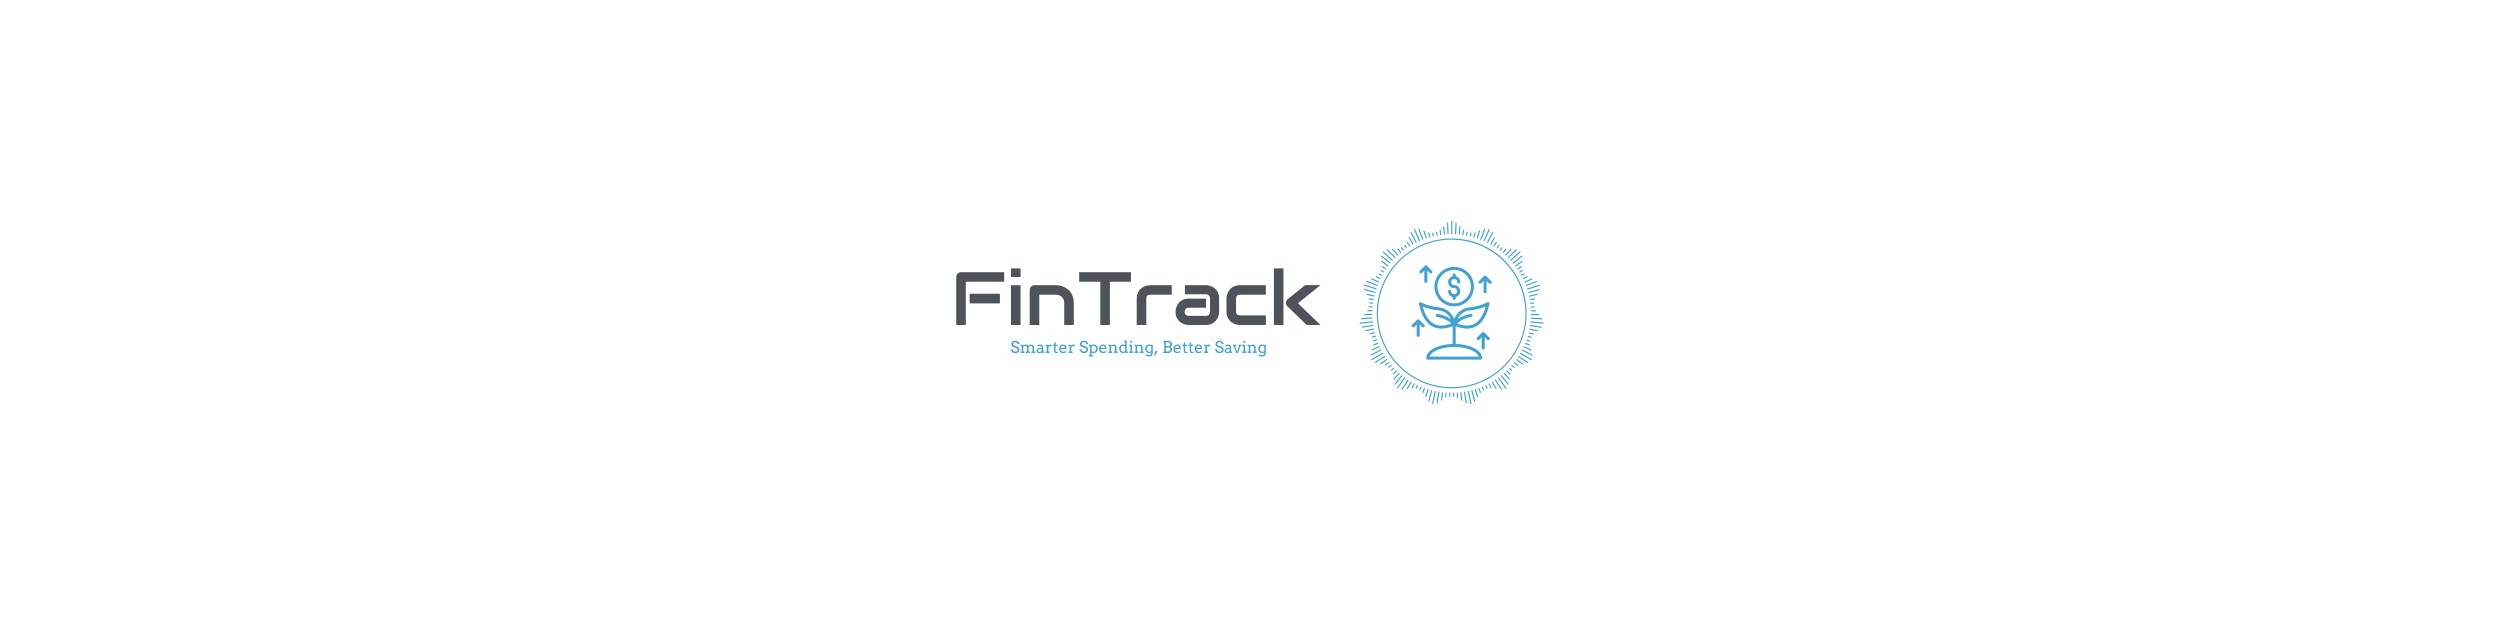
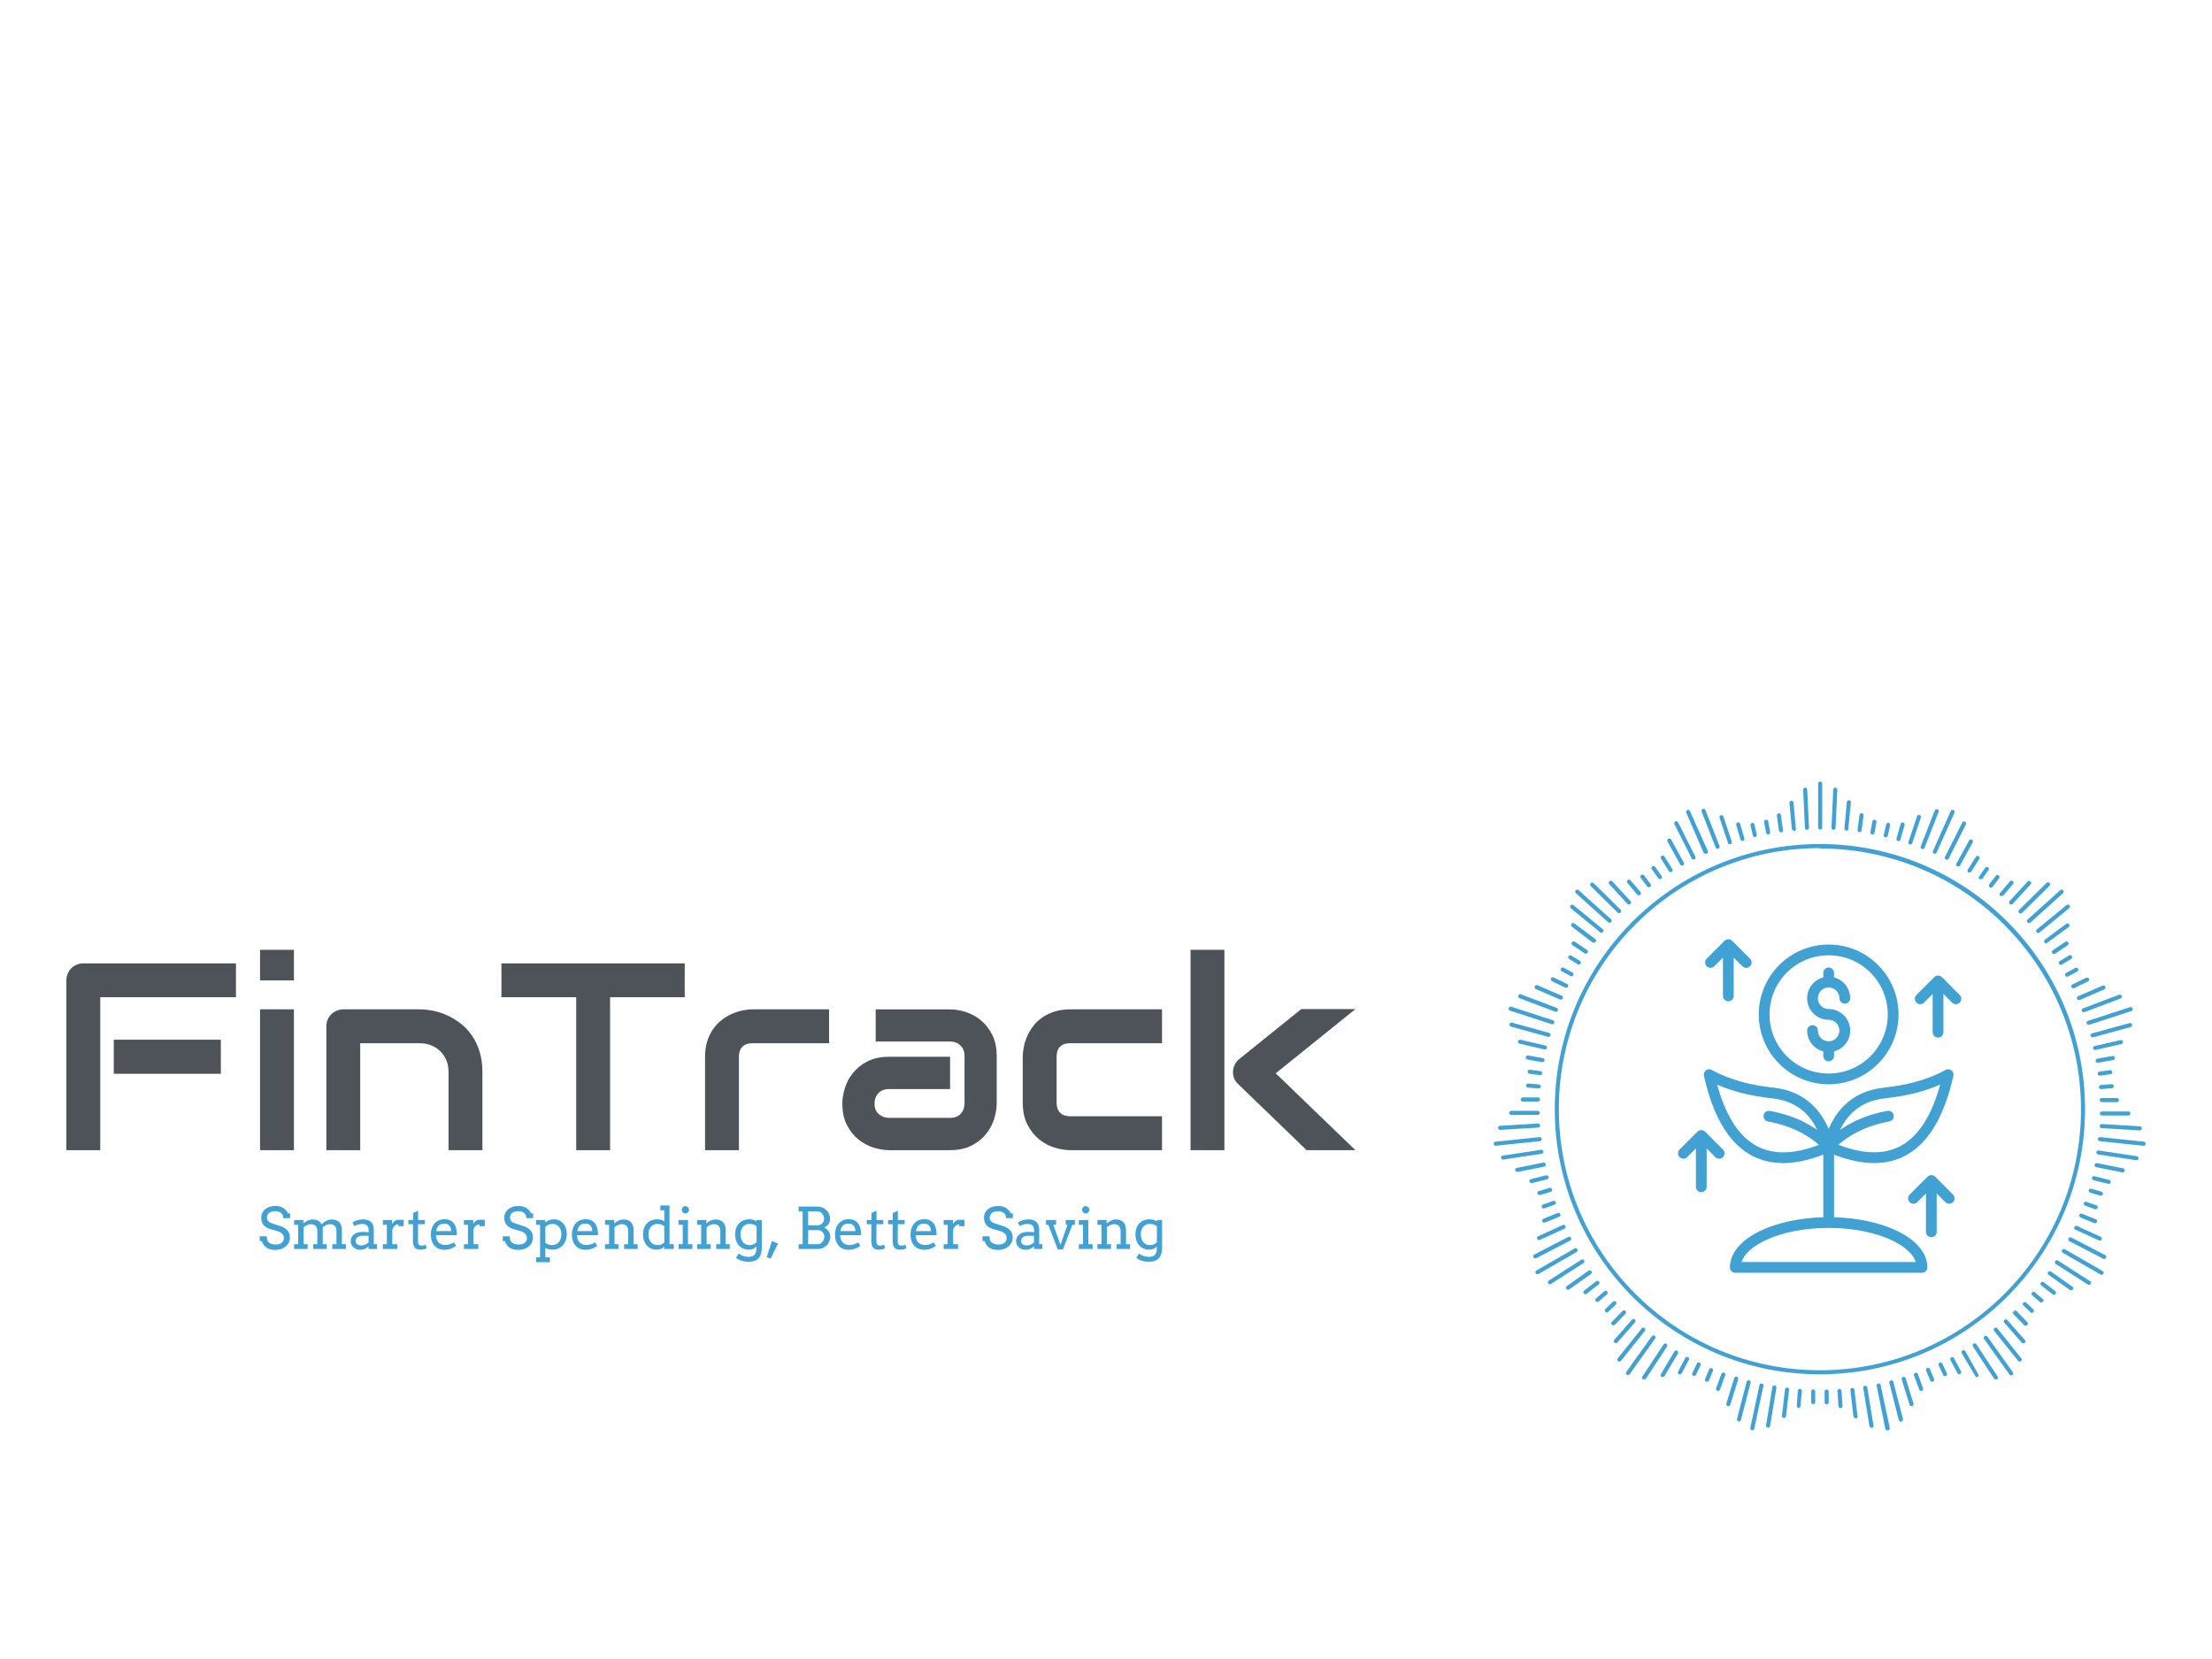
- <svg xmlns="http://www.w3.org/2000/svg" width="200" height="50" viewBox="0 0 400 400">
+ <svg xmlns="http://www.w3.org/2000/svg" viewBox="0 0 400 300">
  <rect data-name="background" fill="none" />
  <g data-name="container" data="container_num:25" fill="#40a1d2" transform="translate(270.1076,141.3301) scale(2.296275)">
    <path d="M25.69 46.68A20.88 20.88 0 1 1 46.57 25.8a20.9 20.9 0 0 1-20.88 20.88zm0-41.44A20.56 20.56 0 1 0 46.25 25.8 20.58 20.58 0 0 0 25.69 5.27z" />
    <path d="M25.71 3.78a.16.16 0 0 1-.16-.16V.16a.16.16 0 1 1 .32 0v3.46a.16.16 0 0 1-.16.16zM24.67 3.8a.16.16 0 0 1-.16-.15l-.14-3a.16.16 0 0 1 .15-.17.15.15 0 0 1 .17.15l.14 3a.16.16 0 0 1-.15.17zM23.64 3.87a.16.16 0 0 1-.16-.15l-.19-2.04a.16.16 0 0 1 .15-.17.16.16 0 0 1 .17.15l.19 2.08a.16.16 0 0 1-.15.17zM22.62 3.99a.16.16 0 0 1-.16-.14l-.16-1.17a.16.16 0 0 1 .14-.18.16.16 0 0 1 .18.14l.16 1.18a.16.16 0 0 1-.14.18zM21.61 4.16a.16.16 0 0 1-.16-.13l-.15-.82a.163.163 0 1 1 .32-.06l.15.82a.16.16 0 0 1-.13.19zM26.75 3.8a.16.16 0 0 1-.15-.17l.14-3a.15.15 0 0 1 .17-.15.16.16 0 0 1 .15.17l-.14 3a.16.16 0 0 1-.17.15zM27.77 3.87a.16.16 0 0 1-.15-.17l.19-2.08a.16.16 0 0 1 .17-.15.16.16 0 0 1 .15.17l-.2 2.04a.16.16 0 0 1-.16.19zM28.79 3.99a.16.16 0 0 1-.14-.18l.16-1.18a.16.16 0 0 1 .18-.14.16.16 0 0 1 .14.18l-.16 1.18a.16.16 0 0 1-.18.14zM29.8 4.16a.16.16 0 0 1-.13-.19l.15-.82a.163.163 0 1 1 .32.06l-.15.82a.16.16 0 0 1-.19.13zM16.67 5.68a.16.16 0 0 1-.15-.1l-1.36-3.14a.16.16 0 0 1 .29-.13l1.41 3.16a.16.16 0 0 1-.08.21h-.07zM15.73 6.14a.16.16 0 0 1-.14-.09l-1.36-2.7a.161.161 0 1 1 .29-.14l1.36 2.7a.16.16 0 0 1-.07.22zM14.83 6.62a.16.16 0 0 1-.14-.08l-1-1.82a.161.161 0 0 1 .28-.16l1 1.82a.16.16 0 0 1-.06.22zM13.94 7.14a.16.16 0 0 1-.14-.08l-.63-1a.16.16 0 0 1 .27-.17l.63 1a.16.16 0 0 1-.05.22zM13.08 7.68a.16.16 0 0 1-.13-.07l-.48-.69a.16.16 0 1 1 .26-.18l.48.69a.16.16 0 0 1 0 .22.16.16 0 0 1-.13.03zM17.63 5.29a.16.16 0 0 1-.15-.1l-1.1-2.81a.162.162 0 1 1 .3-.12l1.1 2.81a.16.16 0 0 1-.09.21h-.06zM18.6 4.94a.16.16 0 0 1-.15-.11l-.67-2a.16.16 0 0 1 .3-.1l.67 2a.16.16 0 0 1-.1.2h-.05zM19.58 4.68a.16.16 0 0 1-.15-.12l-.33-1.14a.161.161 0 1 1 .31-.09l.33 1.14a.16.16 0 0 1-.11.2zM20.57 4.37a.16.16 0 0 1-.16-.12l-.19-.82a.16.16 0 0 1 .31-.07l.19.82a.16.16 0 0 1-.12.19z" />
    <g>
      <path d="M9.16 11.11a.16.16 0 0 1-.11 0L6.48 8.8a.163.163 0 1 1 .22-.24l2.57 2.31a.16.16 0 0 1-.11.24zM8.52 11.9a.16.16 0 0 1-.1 0L6.08 9.98a.16.16 0 0 1 .2-.25l2.34 1.92a.16.16 0 0 1-.1.25zM7.89 12.68a.16.16 0 0 1-.1 0l-1.63-1.25a.161.161 0 1 1 .19-.26l1.68 1.25a.16.16 0 0 1-.14.26zM7.29 13.55a.16.16 0 0 1-.09 0l-1-.67a.162.162 0 1 1 .18-.27l1 .67a.16.16 0 0 1-.09.27zM6.73 14.41h-.08l-.72-.44a.16.16 0 0 1 .17-.27l.72.44a.16.16 0 0 1-.09.27zM9.91 10.36a.16.16 0 0 1-.11 0L7.65 8.24a.163.163 0 1 1 .23-.23l2.15 2.12a.16.16 0 0 1-.12.23zM10.65 9.68a.16.16 0 0 1-.12-.05L9.11 8.09a.163.163 0 1 1 .24-.22l1.42 1.54a.16.16 0 0 1-.12.27zM11.42 8.96a.16.16 0 0 1-.12-.06l-.77-.91a.163.163 0 1 1 .25-.21l.77.91a.16.16 0 0 1-.13.27zM12.22 8.32a.16.16 0 0 1-.13-.06l-.51-.67a.164.164 0 1 1 .26-.2l.51.67a.16.16 0 0 1-.13.26z" />
    </g>
    <g>
      <path d="M4.57 19.11l-3.29-1.07a.163.163 0 0 1 .1-.31l3.29 1.07a.163.163 0 0 1-.1.31zM4.27 20.1l-2.91-.8a.161.161 0 1 1 .09-.31l2.91.8a.161.161 0 0 1-.09.31zM4.02 21.1l-2-.46a.16.16 0 0 1 .07-.31l2 .46a.16.16 0 0 1-.07.31zM3.82 22.1l-1.17-.21a.163.163 0 0 1 .06-.32l1.17.21a.163.163 0 0 1-.06.32zM3.66 23.12l-.83-.11a.16.16 0 1 1 0-.32l.83.11a.16.16 0 0 1 0 .32zM4.91 18.13h-.05l-2.83-1.07a.16.16 0 0 1-.09-.21.16.16 0 0 1 .21-.09l2.83 1.07a.16.16 0 0 1-.07.3zM5.3 17.17h-.06l-1.92-.83a.163.163 0 1 1 .13-.3l1.92.83a.16.16 0 0 1-.07.3zM5.73 16.24h-.07l-1.07-.52a.161.161 0 0 1 .14-.29l1.07.52a.16.16 0 0 1-.07.29zM6.16 15.33h-.08l-.74-.4a.16.16 0 0 1 .15-.28l.74.4a.16.16 0 0 1-.07.28z" />
    </g>
    <g>
      <path d="M.16 28.68a.16.16 0 0 1 0-.32L3.6 28a.16.16 0 0 1 .18.14.16.16 0 0 1-.14.18l-3.48.36zM.74 29.77a.16.16 0 0 1 0-.32l3-.45a.16.16 0 0 1 .18.13.16.16 0 0 1-.13.18l-3 .45zM1.85 30.74a.16.16 0 0 1 0-.32l2.05-.41a.163.163 0 1 1 .06.32l-2.05.41zM2.97 31.62a.16.16 0 0 1 0-.32l1.16-.29a.16.16 0 0 1 .08.31l-1.16.29zM3.6 32.56a.16.16 0 0 1 0-.32l.8-.24a.161.161 0 1 1 .09.31l-.8.24zM.5 27.43a.16.16 0 0 1 0-.32l3-.18a.16.16 0 0 1 0 .32l-3 .18zM1.38 26.25a.16.16 0 0 1 0-.32h2.09a.17.17 0 0 1 .16.16.16.16 0 0 1-.16.16H1.38zM3.48 25.2H2.29a.16.16 0 0 1-.16-.17.17.17 0 0 1 .17-.16h1.19a.165.165 0 0 1-.01.33zM3.54 24.17l-.84-.07a.16.16 0 0 1-.15-.17.16.16 0 0 1 .17-.15l.84.07a.16.16 0 0 1-.02.32z" />
    </g>
    <g>
      <path d="M3.45 38.8a.16.16 0 0 1-.08-.3l3-1.73a.161.161 0 0 1 .16.28l-3 1.73zM4.44 39.59a.16.16 0 0 1-.09-.3l2.54-1.63a.16.16 0 1 1 .17.27l-2.54 1.63zM5.85 40.02a.16.16 0 0 1-.09-.29l1.71-1.21a.161.161 0 0 1 .19.26l-1.71 1.21a.16.16 0 0 1-.1.03zM7.23 40.37a.16.16 0 0 1-.1-.29l.94-.73a.16.16 0 0 1 .2.25l-.94.73a.16.16 0 0 1-.1.04zM8.16 40.98a.16.16 0 0 1-.1-.28l.64-.55a.16.16 0 1 1 .21.24l-.64.55a.16.16 0 0 1-.11.04zM3.26 37.55a.16.16 0 0 1-.07-.3l2.68-1.39a.163.163 0 0 1 .15.29l-2.68 1.39zM3.59 36.11a.16.16 0 0 1-.07-.31l1.9-.87a.16.16 0 1 1 .13.29l-1.9.87h-.07zM3.98 34.74a.16.16 0 0 1-.06-.31l1.1-.45a.162.162 0 1 1 .12.3l-1.1.45h-.06zM3.93 33.62a.16.16 0 0 1-.05-.31l.79-.28a.16.16 0 1 1 .11.3l-.79.28h-.05z" />
    </g>
    <g>
      <path d="M10.58 46.74a.16.16 0 0 1-.13-.26l2-2.8a.161.161 0 0 1 .26.19l-2 2.8a.16.16 0 0 1-.13.07zM11.81 47.06h-.09a.16.16 0 0 1 0-.22l1.66-2.52a.162.162 0 1 1 .27.18l-1.66 2.52a.16.16 0 0 1-.18.04zM13.27 46.88h-.08a.16.16 0 0 1-.03-.2l1.07-1.8a.161.161 0 0 1 .28.16l-1.07 1.8a.16.16 0 0 1-.17.04zM14.67 46.68h-.08a.16.16 0 0 1-.07-.22l.56-1.05a.16.16 0 1 1 .28.15l-.56 1.05a.16.16 0 0 1-.13.07zM15.79 46.8h-.07a.16.16 0 0 1-.08-.21l.36-.76a.161.161 0 0 1 .29.14l-.36.76a.16.16 0 0 1-.14.07zM9.9 45.68a.16.16 0 0 1-.13-.26l1.89-2.36a.16.16 0 1 1 .25.2l-1.89 2.36a.16.16 0 0 1-.12.06zM9.62 44.23a.16.16 0 0 1-.12-.27l1.38-1.57a.16.16 0 1 1 .24.21l-1.38 1.57a.16.16 0 0 1-.12.06zM9.42 42.82a.16.16 0 0 1-.12-.27l.86-.87a.16.16 0 0 1 .23.22l-.83.86a.16.16 0 0 1-.14.06zM8.91 41.81a.16.16 0 0 1-.11-.28l.61-.58a.16.16 0 0 1 .22.23l-.61.58a.16.16 0 0 1-.11.05z" />
    </g>
    <g>
      <path d="M20.33 51.09a.16.16 0 0 1-.12-.19l.72-3.38a.16.16 0 0 1 .19-.12.16.16 0 0 1 .12.19l-.72 3.38a.16.16 0 0 1-.19.12zM21.58 50.88a.16.16 0 0 1-.13-.18l.49-3a.162.162 0 1 1 .32.05l-.49 3a.16.16 0 0 1-.19.13zM22.84 50.12a.16.16 0 0 1-.14-.18l.24-2.08a.16.16 0 0 1 .18-.14.16.16 0 0 1 .14.18l-.24 2.08a.16.16 0 0 1-.18.14zM24.02 49.33a.16.16 0 0 1-.15-.17l.08-1.19a.17.17 0 0 1 .17-.15.16.16 0 0 1 .15.17l-.11 1.19a.16.16 0 0 1-.14.15zM25.16 49.03a.16.16 0 0 1-.16-.16v-.84a.16.16 0 0 1 .32 0v.84a.16.16 0 0 1-.16.16zM19.27 50.39a.16.16 0 0 1-.11-.2l.76-2.92a.16.16 0 1 1 .31.08l-.76 2.92a.16.16 0 0 1-.2.12zM18.43 49.18a.16.16 0 0 1-.11-.2l.62-2a.163.163 0 1 1 .31.1l-.62 2a.16.16 0 0 1-.2.1zM17.67 47.98h-.05a.16.16 0 0 1-.1-.21l.41-1.12a.16.16 0 1 1 .3.11l-.41 1.12a.16.16 0 0 1-.15.1zM16.8 47.26h-.06a.16.16 0 0 1-.09-.21l.32-.77a.162.162 0 0 1 .3.12l-.32.77a.16.16 0 0 1-.15.09z" />
    </g>
    <g>
      <path d="M31 51.1a.16.16 0 0 1-.16-.13l-.68-3.38a.16.16 0 0 1 .12-.19.16.16 0 0 1 .19.12l.72 3.38a.16.16 0 0 1-.12.19zM32.06 50.4a.16.16 0 0 1-.16-.12l-.74-2.92a.16.16 0 0 1 .11-.2.16.16 0 0 1 .2.11l.76 2.92a.16.16 0 0 1-.11.2zM32.9 49.19a.16.16 0 0 1-.15-.11l-.62-2a.163.163 0 0 1 .31-.1l.62 2a.16.16 0 0 1-.11.2zM33.66 47.99a.16.16 0 0 1-.15-.11l-.41-1.12a.16.16 0 0 1 .3-.11l.41 1.12a.16.16 0 0 1-.1.21h-.05zM34.53 47.27a.16.16 0 0 1-.15-.1l-.32-.77a.162.162 0 1 1 .3-.12l.32.77a.16.16 0 0 1-.09.21h-.06zM29.75 50.89a.16.16 0 0 1-.16-.13l-.49-3a.162.162 0 0 1 .32-.05l.49 3a.16.16 0 0 1-.13.18zM28.49 50.13a.16.16 0 0 1-.16-.14l-.24-2.08a.16.16 0 1 1 .32 0l.24 2.08a.16.16 0 0 1-.14.18zM27.31 49.34a.16.16 0 0 1-.16-.15L27.07 48a.16.16 0 0 1 .15-.17.16.16 0 0 1 .17.15l.08 1.19a.16.16 0 0 1-.15.17zM26.22 49.04a.16.16 0 0 1-.16-.16v-.84a.16.16 0 0 1 .16-.16.16.16 0 0 1 .16.16v.84a.16.16 0 0 1-.16.16z" />
    </g>
    <g>
      <path d="M40.75 46.77a.16.16 0 0 1-.13-.07l-2-2.8a.161.161 0 0 1 .26-.19l2 2.8a.16.16 0 0 1-.13.26zM41.43 45.68a.16.16 0 0 1-.13-.06l-1.89-2.36a.16.16 0 0 1 .25-.2l1.89 2.36a.16.16 0 0 1-.12.26zM41.72 44.25a.16.16 0 0 1-.12-.05l-1.38-1.57a.16.16 0 1 1 .24-.21l1.38 1.57a.16.16 0 0 1-.12.26zM41.92 42.84a.16.16 0 0 1-.12 0l-.83-.86a.178.178 0 0 1 .19-.3l.83.86a.16.16 0 0 1-.07.3zM42.42 41.83a.16.16 0 0 1-.11 0l-.61-.58a.16.16 0 0 1 .22-.23l.61.58a.16.16 0 0 1-.11.23zM39.53 47.08a.16.16 0 0 1-.13-.07l-1.66-2.52a.162.162 0 1 1 .27-.18l1.66 2.52a.16.16 0 0 1 0 .22zM38.07 46.9a.16.16 0 0 1-.14-.08l-1.07-1.8a.161.161 0 1 1 .28-.16l1.02 1.82a.16.16 0 0 1-.06.22zM36.66 46.68a.16.16 0 0 1-.14-.09l-.56-1.05a.16.16 0 0 1 .28-.15l.56 1.05a.16.16 0 0 1-.07.22zM35.55 46.83a.16.16 0 0 1-.15-.09l-.36-.76a.161.161 0 1 1 .29-.14l.36.76a.16.16 0 0 1-.08.21z" />
    </g>
    <g>
      <path d="M47.9 38.84h-.08l-3-1.73a.161.161 0 0 1 .16-.28l3 1.73a.16.16 0 0 1-.08.28zM48.09 37.59h-.07l-2.68-1.39a.163.163 0 1 1 .15-.29l2.68 1.39a.16.16 0 0 1-.08.29zM47.76 36.15h-.07l-1.9-.87a.16.16 0 0 1 .13-.29l1.9.87a.16.16 0 0 1-.06.29zM47.37 34.78h-.06l-1.1-.45a.162.162 0 0 1 .12-.3l1.1.45a.16.16 0 0 1-.06.3zM47.42 33.68h-.05l-.79-.28a.16.16 0 1 1 .11-.3l.79.28a.16.16 0 0 1-.06.3zM46.91 39.63h-.09L44.28 38a.16.16 0 1 1 .17-.27l2.54 1.63a.16.16 0 0 1-.08.27zM45.5 40.06a.16.16 0 0 1-.09 0l-1.71-1.21a.161.161 0 1 1 .19-.26l1.71 1.21a.16.16 0 0 1-.1.26zM44.16 40.41a.16.16 0 0 1-.1 0l-.94-.73a.16.16 0 1 1 .2-.25l.94.73a.16.16 0 0 1-.1.25zM43.16 41.02a.16.16 0 0 1-.1 0l-.64-.55a.16.16 0 1 1 .21-.24l.64.55a.16.16 0 0 1-.11.24z" />
    </g>
    <g>
      <path d="M51.16 28.68l-3.44-.36a.16.16 0 0 1-.14-.18.16.16 0 0 1 .18-.14l3.44.36a.161.161 0 0 1-.04.32zM50.87 27.47l-3-.18a.16.16 0 0 1-.15-.17.16.16 0 0 1 .17-.15l3 .18a.16.16 0 0 1-.02.32zM49.98 26.3h-2.09a.16.16 0 0 1 0-.32h2.09a.16.16 0 0 1 0 .32zM47.88 25.24a.16.16 0 0 1 0-.32h1.19a.17.17 0 0 1 .17.16.16.16 0 0 1-.16.17h-1.19zM47.82 24.22a.16.16 0 0 1 0-.32l.84-.07a.16.16 0 0 1 .17.15.16.16 0 0 1-.15.17l-.84.07zM50.62 29.82l-3-.45a.16.16 0 0 1 0-.32l3 .45a.16.16 0 0 1 0 .32zM49.51 30.78l-2.05-.41a.163.163 0 1 1 .06-.32l2.05.41a.163.163 0 0 1-.06.32zM48.39 31.68l-1.16-.29a.16.16 0 0 1 .08-.31l1.16.29a.16.16 0 0 1-.08.31zM47.77 32.61l-.8-.24a.161.161 0 1 1 .09-.31l.8.24a.161.161 0 0 1-.09.31z" />
    </g>
    <g>
      <path d="M46.81 19.15a.16.16 0 0 1 0-.31l3.29-1.07a.163.163 0 1 1 .1.31l-3.29 1.07zM46.47 18.17a.16.16 0 0 1-.06-.31l2.83-1.07a.16.16 0 1 1 .11.3l-2.83 1.07h-.06zM46.09 17.21a.16.16 0 0 1-.06-.31l1.92-.83a.163.163 0 0 1 .13.3l-1.92.83h-.06zM45.66 16.28a.16.16 0 0 1-.07-.31l1.07-.52a.161.161 0 1 1 .14.29l-1.07.52zM45.16 15.37a.16.16 0 0 1-.08-.3l.74-.4a.16.16 0 0 1 .15.28l-.74.4zM47.16 20.14a.16.16 0 0 1 0-.32l2.91-.8a.161.161 0 0 1 .09.31l-2.91.8zM47.36 21.14a.16.16 0 0 1 0-.32l2-.46a.16.16 0 0 1 .19.12.16.16 0 0 1-.12.19l-2 .46zM47.56 22.14a.16.16 0 0 1 0-.32l1.17-.21a.16.16 0 0 1 .19.13.16.16 0 0 1-.13.19l-1.17.21zM47.72 23.16a.16.16 0 0 1 0-.32l.83-.11a.16.16 0 0 1 0 .32l-.83.11z" />
    </g>
    <g>
      <path d="M42.16 11.14a.16.16 0 0 1-.11-.28l2.57-2.31a.163.163 0 0 1 .22.24l-2.57 2.31a.16.16 0 0 1-.11.04zM41.49 10.39a.16.16 0 0 1-.11-.28l2.15-2.12a.163.163 0 1 1 .23.23l-2.15 2.12a.16.16 0 0 1-.12.05zM40.75 9.68a.16.16 0 0 1-.12-.27l1.42-1.54a.163.163 0 0 1 .24.22l-1.42 1.54a.16.16 0 0 1-.12.05zM39.98 9a.16.16 0 0 1-.1 0 .16.16 0 0 1 0-.23l.77-.91a.163.163 0 0 1 .25.21l-.77.91a.16.16 0 0 1-.15.02zM39.16 8.35a.16.16 0 0 1-.13-.26l.51-.67a.164.164 0 0 1 .26.2l-.51.67a.16.16 0 0 1-.13.06zM42.88 11.93a.16.16 0 0 1-.1-.29l2.34-1.92a.16.16 0 1 1 .2.25l-2.34 1.92a.16.16 0 0 1-.1.04zM43.51 12.74a.16.16 0 0 1-.1-.29l1.68-1.25a.161.161 0 1 1 .19.26l-1.67 1.22a.16.16 0 0 1-.1.06zM44.11 13.58a.16.16 0 0 1-.09-.29l1-.67a.162.162 0 1 1 .18.27l-1 .67a.16.16 0 0 1-.09.02zM44.66 14.44a.16.16 0 0 1-.08-.3l.72-.44a.16.16 0 1 1 .17.27l-.72.44z" />
    </g>
    <g>
      <path d="M34.74 5.68h-.07a.16.16 0 0 1-.08-.21L36 2.31a.16.16 0 0 1 .29.13L34.88 5.6a.16.16 0 0 1-.14.08zM33.78 5.31h-.06a.16.16 0 0 1-.09-.21l1.1-2.81a.162.162 0 1 1 .3.12l-1.1 2.81a.16.16 0 0 1-.15.09zM32.81 4.96h-.05a.16.16 0 0 1-.1-.2l.67-2a.16.16 0 1 1 .3.1l-.67 2a.16.16 0 0 1-.15.1zM31.83 4.68a.16.16 0 0 1-.11-.2l.33-1.14a.161.161 0 0 1 .31.09l-.33 1.14a.16.16 0 0 1-.2.11zM30.84 4.39a.16.16 0 0 1-.12-.19l.19-.82a.16.16 0 0 1 .19-.12.16.16 0 0 1 .12.19l-.19.82a.16.16 0 0 1-.19.12zM35.68 6.15h-.07a.16.16 0 0 1-.07-.22l1.36-2.7a.161.161 0 0 1 .29.14l-1.36 2.7a.16.16 0 0 1-.15.08zM36.58 6.68h-.08a.16.16 0 0 1-.06-.22l1-1.82a.161.161 0 1 1 .28.16l-1 1.82a.16.16 0 0 1-.14.06zM37.47 7.16h-.09a.16.16 0 0 1-.05-.22l.63-1a.16.16 0 1 1 .27.17l-.63 1a.16.16 0 0 1-.13.05zM38.33 7.68a.16.16 0 0 1-.09 0 .16.16 0 0 1 0-.22l.48-.69a.16.16 0 0 1 .26.18l-.48.69a.16.16 0 0 1-.17.04z" />
    </g>
  </g>
  <g data-name="icon" fill="#40a1d2" data="id:7199517" transform="translate(296.629,167.5748) scale(0.6484956)">
    <path d="m76.793 93.5c-0.734-2.258-3.094-4.344-6.523-5.992-4.516-2.168-10.793-3.512-17.762-3.512s-13.25 1.34-17.762 3.512c-3.434 1.648-5.789 3.731-6.523 5.992h48.578zm-7.894-42.137c0.809-0.148 1.594 0.391 1.738 1.199 0.148 0.809-0.391 1.594-1.199 1.738-3.262 0.602-6.227 1.574-8.879 2.93-1.949 0.992-3.731 2.188-5.344 3.586 7.305 2.801 13.297 2.801 17.965-0.012 4.641-2.793 8.117-8.395 10.426-16.789-2.094 0.93-4.191 1.648-6.289 2.207-3.062 0.82-6.133 1.309-9.191 1.648-3.766 0.422-6.793 1.82-9.102 4.055-1.344 1.301-2.457 2.891-3.344 4.742 1.117-0.777 2.293-1.48 3.527-2.113 2.894-1.477 6.133-2.543 9.699-3.199zm-33.328 2.941c-0.809-0.148-1.352-0.926-1.199-1.738 0.148-0.809 0.926-1.352 1.738-1.199 3.566 0.652 6.805 1.723 9.699 3.199 1.234 0.629 2.41 1.332 3.527 2.113-0.887-1.855-2-3.445-3.344-4.742-2.309-2.231-5.34-3.633-9.102-4.055-3.059-0.344-6.129-0.832-9.191-1.648-2.098-0.562-4.195-1.277-6.289-2.207 2.309 8.398 5.785 13.996 10.426 16.789 4.668 2.812 10.656 2.812 17.965 0.012-1.609-1.398-3.394-2.594-5.344-3.586-2.656-1.352-5.617-2.328-8.879-2.93zm-14.957-43.266c-0.586 0.586-1.535 0.586-2.121 0-0.586-0.586-0.586-1.535 0-2.121l4.981-4.981c0.586-0.586 1.535-0.586 2.121 0l4.981 4.981c0.586 0.586 0.586 1.535 0 2.121-0.586 0.586-1.535 0.586-2.121 0l-2.422-2.422v10.68c0 0.828-0.672 1.5-1.5 1.5s-1.5-0.672-1.5-1.5v-10.68l-2.422 2.422zm58.48 10.133c-0.586 0.586-1.535 0.586-2.121 0-0.586-0.586-0.586-1.535 0-2.121l4.981-4.981c0.586-0.586 1.535-0.586 2.121 0l4.981 4.981c0.586 0.586 0.586 1.535 0 2.121-0.586 0.586-1.535 0.586-2.121 0l-2.422-2.422v10.68c0 0.828-0.672 1.5-1.5 1.5s-1.5-0.672-1.5-1.5v-10.68l-2.422 2.422zm-1.879 55.648c-0.586 0.586-1.535 0.586-2.121 0-0.586-0.586-0.586-1.535 0-2.121l4.981-4.981c0.586-0.586 1.535-0.586 2.121 0l4.981 4.981c0.586 0.586 0.586 1.535 0 2.121-0.586 0.586-1.535 0.586-2.121 0l-2.422-2.422v10.68c0 0.828-0.672 1.5-1.5 1.5-0.828 0-1.5-0.672-1.5-1.5v-10.68l-2.422 2.422zm-64.148-12.566c-0.586 0.586-1.535 0.586-2.121 0-0.586-0.586-0.586-1.535 0-2.121l4.981-4.981c0.586-0.586 1.535-0.586 2.121 0l4.981 4.981c0.586 0.586 0.586 1.535 0 2.121-0.586 0.586-1.535 0.586-2.121 0l-2.422-2.422v10.68c0 0.828-0.672 1.5-1.5 1.5s-1.5-0.672-1.5-1.5v-10.68l-2.422 2.422zm40.938-28.211c0 0.828-0.672 1.5-1.5 1.5s-1.5-0.672-1.5-1.5v-1.262c-1.055-0.273-1.996-0.82-2.746-1.57-1.086-1.086-1.758-2.59-1.758-4.246 0-0.828 0.672-1.5 1.5-1.5s1.5 0.672 1.5 1.5 0.34 1.586 0.879 2.125c0.535 0.535 1.273 0.871 2.086 0.879h0.078c0.812-0.012 1.551-0.344 2.086-0.879 0.543-0.543 0.879-1.297 0.879-2.125s-0.34-1.582-0.879-2.125c-0.543-0.543-1.293-0.879-2.125-0.879-1.656 0-3.16-0.672-4.246-1.758-1.086-1.086-1.758-2.59-1.758-4.246s0.672-3.16 1.758-4.246c0.746-0.746 1.688-1.301 2.746-1.57v-1.262c0-0.828 0.672-1.5 1.5-1.5s1.5 0.672 1.5 1.5v1.262c1.055 0.273 1.996 0.82 2.746 1.57 1.086 1.086 1.758 2.59 1.758 4.246 0 0.828-0.672 1.5-1.5 1.5-0.828 0-1.5-0.672-1.5-1.5s-0.34-1.586-0.879-2.125c-0.535-0.535-1.273-0.871-2.086-0.879h-0.078c-0.812 0.012-1.551 0.344-2.086 0.879-0.543 0.543-0.879 1.297-0.879 2.125s0.34 1.582 0.879 2.125c0.543 0.543 1.293 0.879 2.125 0.879 1.656 0 3.16 0.672 4.246 1.758s1.758 2.59 1.758 4.246-0.672 3.16-1.758 4.246c-0.746 0.746-1.688 1.301-2.746 1.57zm-1.5-31.066c5.379 0 10.25 2.18 13.777 5.707 3.523 3.523 5.707 8.398 5.707 13.777 0 5.375-2.184 10.25-5.711 13.773-3.523 3.527-8.395 5.711-13.773 5.711-5.375 0-10.246-2.18-13.773-5.707l-0.008-0.008c-3.523-3.527-5.703-8.398-5.703-13.766 0-5.379 2.18-10.25 5.707-13.777l0.09-0.086c3.523-3.477 8.359-5.625 13.688-5.625zm11.656 7.828c-2.981-2.981-7.106-4.828-11.656-4.828-4.519 0-8.613 1.816-11.586 4.754l-0.07 0.074c-2.981 2.981-4.828 7.106-4.828 11.656 0 4.555 1.844 8.68 4.82 11.656 2.981 2.984 7.106 4.828 11.66 4.828 4.551 0 8.672-1.844 11.656-4.828 2.984-2.981 4.828-7.102 4.828-11.656 0-4.551-1.844-8.672-4.828-11.656zm23.129 28.773c-2.461 10.965-6.652 18.23-12.562 21.797-5.535 3.332-12.445 3.394-20.723 0.188v17.457c6.812 0.184 12.977 1.598 17.555 3.797 5.238 2.516 8.477 6.109 8.477 10.188 0 0.828-0.672 1.5-1.5 1.5h-52.062c-0.828 0-1.5-0.672-1.5-1.5 0-4.074 3.238-7.672 8.477-10.188 4.57-2.195 10.738-3.613 17.555-3.797v-17.457c-8.277 3.207-15.188 3.144-20.723-0.188-5.918-3.562-10.105-10.832-12.562-21.797-0.074-0.344-0.031-0.711 0.148-1.043 0.395-0.723 1.301-0.992 2.027-0.598 2.824 1.547 5.695 2.621 8.574 3.394 2.902 0.773 5.824 1.242 8.75 1.566 4.453 0.496 8.062 2.18 10.848 4.871 1.859 1.797 3.336 4.031 4.441 6.652 1.102-2.617 2.578-4.856 4.441-6.652 2.785-2.695 6.394-4.379 10.848-4.871 2.922-0.328 5.848-0.793 8.75-1.566 2.883-0.77 5.75-1.848 8.574-3.394 0.723-0.395 1.633-0.125 2.027 0.598 0.18 0.328 0.223 0.703 0.148 1.043z" />
  </g>
  <g data-name="business_name" fill="#4e535a" data="id:78" transform="translate(8.443083,150.1325) scale(1.206054)">
    <path d="M26.113,36.523l-16.055,0l0-5.117l16.055,0l0,5.117z M28.379,25.039l-20.352,0l0,22.93l-5.078,0l0-25.449q0-0.527,0.195-0.996t0.537-0.82t0.811-0.547t1.016-0.195l22.871,0l0,5.078z M37.07,22.52l-5.078,0l0-4.59l5.078,0l0,4.59z M37.07,47.969l-5.078,0l0-21.113l5.078,0l0,21.113z M65.332,47.969l-5.078,0l0-11.719q0-0.996-0.342-1.787t-0.928-1.357t-1.377-0.869t-1.709-0.303l-8.887,0l0,16.035l-5.078,0l0-18.594q0-0.527,0.195-0.986t0.547-0.801t0.82-0.537t0.996-0.195l11.445,0q0.957,0,2.021,0.215t2.109,0.693t1.992,1.211t1.68,1.777t1.162,2.412t0.43,3.086l0,11.719z M95.664,25.039l-11.191,0l0,22.93l-5.078,0l0-22.93l-11.211,0l0-5.078l27.48,0l0,5.078z M117.305,31.934l-11.426,0q-1.035,0-1.562,0.518t-0.527,1.514l0,14.004l-5.078,0l0-14.004q0-1.309,0.332-2.344t0.889-1.826t1.279-1.348t1.514-0.908t1.602-0.518t1.514-0.166l11.465,0l0,5.078z M142.441,40.977q0,1.055-0.371,2.275t-1.201,2.266t-2.168,1.748t-3.252,0.703l-9.16,0q-1.055,0-2.275-0.371t-2.266-1.201t-1.748-2.168t-0.703-3.252q0-1.055,0.371-2.285t1.201-2.275t2.168-1.748t3.252-0.703l9.16,0l0,4.844l-9.16,0q-1.035,0-1.602,0.635t-0.566,1.572q0,0.996,0.654,1.553t1.553,0.557l9.121,0q1.035,0,1.602-0.625t0.566-1.562l0-7.09q0-0.996-0.615-1.582t-1.553-0.586l-11.152,0l0-4.824l11.152,0q1.055,0,2.275,0.371t2.266,1.201t1.748,2.168t0.703,3.252l0,7.129z M167.227,47.969l-13.77,0q-1.055,0-2.305-0.371t-2.314-1.221t-1.777-2.207t-0.713-3.33l0-6.875q0-0.723,0.166-1.523t0.518-1.592t0.908-1.514t1.348-1.27t1.826-0.879t2.344-0.332l13.77,0l0,5.078l-13.77,0q-0.996,0-1.514,0.508t-0.518,1.562l0,6.836q0,0.996,0.527,1.523t1.543,0.527l13.73,0l0,5.078z M196.23,47.969l-7.324,0l-10.234-9.883q-0.859-0.781-0.801-1.953q0.039-0.547,0.283-1.025t0.674-0.811l9.277-7.48l8.125,0l-11.953,9.629z M176.582,47.969l-5.078,0l0-30.039l5.078,0l0,30.039z" />
  </g>
  <g data-name="slogan" fill="#40a1d2" data="id:20" transform="translate(46.56129,213.4308) scale(0.2591049)">
    <path d="M17.344,23.828q-0.625-0.859-1.377-1.318t-1.65-0.703t-1.797-0.244q-1.484,0-2.598,0.342t-1.846,0.928t-1.104,1.367t-0.371,1.641q0,1.289,0.459,2.08t1.162,1.27t1.553,0.752t1.631,0.547l3.945,1.289q1.777,0.566,3.135,1.289t2.275,1.709t1.396,2.275t0.479,2.988q0,1.836-0.752,3.398t-2.1,2.715t-3.213,1.807t-4.092,0.654q-2.285,0-3.906-0.518t-2.725-1.387t-1.768-1.982t-1.035-2.285l-1.484,0l0-3.359l4.922,0q0,2.168,0.459,3.066t1.279,1.494t1.953,0.898t2.5,0.303q1.328,0,2.393-0.312t1.816-0.908t1.152-1.445t0.4-1.924q0-1.191-0.498-2.021t-1.279-1.416t-1.709-0.957t-1.787-0.645l-4.277-1.211q-1.406-0.43-2.568-1.094t-1.992-1.621t-1.279-2.236t-0.449-2.959q0-1.699,0.664-3.184t1.953-2.598t3.154-1.748t4.268-0.635q1.582,0,2.92,0.371t2.422,1.045t1.914,1.621t1.396,2.08l1.465,0l0,3.359l-4.785,0q0-1.719-0.625-2.578z M25.586,27.734l6.445,0l0,2.363l0.039,0q0.664-0.566,1.396-1.064t1.533-0.869t1.67-0.586t1.807-0.215q2.188,0,3.77,0.811t2.441,2.529q0.742-0.664,1.562-1.279t1.709-1.064t1.865-0.723t2.031-0.273q1.641,0,2.949,0.449t2.227,1.367t1.396,2.354t0.479,3.389l0,9.688l2.812,0l0,3.359l-9.453,0l0-3.359l2.852,0l0-9.238q0-2.324-1.172-3.525t-3.379-1.201q-1.309,0-2.676,0.625t-2.344,1.582l0,11.758l2.793,0l0,3.359l-9.434,0l0-3.359l2.852,0l0-9.238q0-2.324-1.182-3.525t-3.389-1.201q-1.27,0-2.559,0.605t-2.441,1.504l0,11.855l2.852,0l0,3.359l-9.453,0l0-3.359l2.812,0l0-13.516l-2.812,0l0-3.359z M77.52,46.094q-1.152,1.074-2.549,1.758t-3.174,0.684q-1.484,0-2.725-0.469t-2.139-1.279t-1.396-1.885t-0.498-2.285q0-1.289,0.381-2.285t1.016-1.729t1.484-1.23t1.777-0.801t1.895-0.43t1.846-0.127q1.406,0,2.363,0.088t1.738,0.244l0.02-1.66q0-1.074-0.312-1.865t-0.879-1.309t-1.357-0.771t-1.768-0.254q-0.918,0-1.758,0.127t-1.572,0.332t-1.348,0.469t-1.045,0.557l-1.191-2.52q0.723-0.469,1.582-0.869t1.807-0.684t1.934-0.449t1.943-0.166q1.758,0,3.164,0.42t2.383,1.299t1.504,2.236t0.527,3.252l-0.02,10.117l2.246,0l0,3.359l-5.879,0l0-1.875z M72.598,45.488q0.723,0,1.445-0.176t1.367-0.479t1.191-0.703t0.918-0.83l0.02-4.57l-4.219,0q-1.055,0-1.924,0.234t-1.504,0.684t-0.986,1.113t-0.352,1.523q0,0.801,0.293,1.396t0.83,0.996t1.279,0.605t1.641,0.205z M102.051,32.012l-3.711,0l0-1.25q-0.645,0-1.318,0.244t-1.26,0.742t-1.025,1.27t-0.635,1.826l0,9.766l3.438,0l0,3.359l-10.039,0l0-3.359l2.793,0l0.02-13.516l-2.812,0l0-3.359l6.465,0l0,2.793q0.352-0.625,0.791-1.162t0.977-0.938t1.191-0.625t1.416-0.225l1.914,0t1.797,0.039l0,4.395z M112.109,27.734l4.746,0l0,2.949l-4.785,0l-0.059,11.68q0,1.191,0.273,1.934t0.879,1.025t1.367,0.283q0.82,0,1.445-0.146t1.367-0.498l0.84,2.441q-0.938,0.488-1.973,0.771t-2.441,0.283q-1.328,0-2.314-0.322t-1.66-1.084t-1.006-2.041t-0.332-3.193l0.059-11.133l-3.223,0l0-2.949l3.262,0l0-4.844l3.555-1.68l0,6.523z M124.57,38.32q0,0.859,0.127,1.572t0.361,1.357q0.723,1.953,2.314,2.939t3.604,0.986q1.582,0,3.076-0.439t3.135-1.377l1.465,2.48q-1.992,1.367-4.004,2.031t-4.18,0.664q-2.051,0-3.799-0.684t-3.008-2.031t-1.973-3.359t-0.713-4.688q0-2.168,0.605-4.092t1.807-3.359t2.979-2.275t4.141-0.84q2.285,0,3.818,0.693t2.5,1.836t1.465,2.607t0.693,2.988q0.098,0.742,0.127,1.504t0.029,1.484l-14.57,0z M130.254,30.254q-1.27,0-2.217,0.361t-1.611,1.035t-1.064,1.65t-0.596,2.188l10.488,0q-0.078-1.133-0.361-2.09t-0.869-1.66t-1.504-1.094t-2.266-0.391z M158.633,32.012l-3.711,0l0-1.25q-0.645,0-1.318,0.244t-1.26,0.742t-1.025,1.27t-0.635,1.826l0,9.766l3.438,0l0,3.359l-10.039,0l0-3.359l2.793,0l0.02-13.516l-2.812,0l0-3.359l6.465,0l0,2.793q0.352-0.625,0.791-1.162t0.977-0.938t1.191-0.625t1.416-0.225l1.914,0t1.797,0.039l0,4.395z M160.879,47.969z M186.973,23.828q-0.625-0.859-1.377-1.318t-1.65-0.703t-1.797-0.244q-1.484,0-2.598,0.342t-1.846,0.928t-1.104,1.367t-0.371,1.641q0,1.289,0.459,2.08t1.162,1.27t1.553,0.752t1.631,0.547l3.945,1.289q1.777,0.566,3.135,1.289t2.275,1.709t1.396,2.275t0.479,2.988q0,1.836-0.752,3.398t-2.1,2.715t-3.213,1.807t-4.092,0.654q-2.285,0-3.906-0.518t-2.725-1.387t-1.768-1.982t-1.035-2.285l-1.484,0l0-3.359l4.922,0q0,2.168,0.459,3.066t1.279,1.494t1.953,0.898t2.5,0.303q1.328,0,2.393-0.312t1.816-0.908t1.152-1.445t0.4-1.924q0-1.191-0.498-2.021t-1.279-1.416t-1.709-0.957t-1.787-0.645l-4.277-1.211q-1.406-0.43-2.568-1.094t-1.992-1.621t-1.279-2.236t-0.449-2.959q0-1.699,0.664-3.184t1.953-2.598t3.154-1.748t4.268-0.635q1.582,0,2.92,0.371t2.422,1.045t1.914,1.621t1.396,2.08l1.465,0l0,3.359l-4.785,0q0-1.719-0.625-2.578z M194.414,27.734l6.445,0l0,1.68q1.289-0.996,2.812-1.582t3.145-0.586q1.992,0,3.652,0.742t2.861,2.09t1.865,3.232t0.664,4.17q0,2.441-0.742,4.453t-2.061,3.447t-3.135,2.236t-3.984,0.801q-1.543,0-2.744-0.322t-2.295-0.83l0,6.543l3.164,0l0,3.359l-9.609,0l0-3.359l2.773,0l0-22.715l-2.812,0l0-3.359z M205.859,30.449q-1.406,0-2.705,0.566t-2.256,1.562l0,10.957q0.645,0.664,1.846,1.191t2.998,0.527q1.25,0,2.402-0.488t2.031-1.455t1.406-2.393t0.527-3.301q0-1.719-0.498-3.047t-1.348-2.246t-1.982-1.396t-2.422-0.479z M223.047,38.32q0,0.859,0.127,1.572t0.361,1.357q0.723,1.953,2.314,2.939t3.604,0.986q1.582,0,3.076-0.439t3.135-1.377l1.465,2.48q-1.992,1.367-4.004,2.031t-4.18,0.664q-2.051,0-3.799-0.684t-3.008-2.031t-1.973-3.359t-0.713-4.688q0-2.168,0.605-4.092t1.807-3.359t2.979-2.275t4.141-0.84q2.285,0,3.818,0.693t2.5,1.836t1.465,2.607t0.693,2.988q0.098,0.742,0.127,1.504t0.029,1.484l-14.57,0z M228.73,30.254q-1.27,0-2.217,0.361t-1.611,1.035t-1.064,1.65t-0.596,2.188l10.488,0q-0.078-1.133-0.361-2.09t-0.869-1.66t-1.504-1.094t-2.266-0.391z M255.879,44.609l2.852,0l0-9.238q0-2.324-1.182-3.525t-3.389-1.201q-1.27,0-2.559,0.605t-2.441,1.504l0,11.855l2.852,0l0,3.359l-9.453,0l0-3.359l2.812,0l0-13.516l-2.812,0l0-3.359l6.445,0l0,2.383l0.039,0q0.645-0.566,1.377-1.074t1.533-0.879t1.67-0.586t1.826-0.215q1.621,0,2.93,0.449t2.227,1.367t1.416,2.354t0.498,3.389l0,9.688l2.812,0l0,3.359l-9.453,0l0-3.359z M281.172,17.578l6.387,0l0,27.031l2.969,0l0,3.359l-6.602,0l0-1.66q-0.977,0.996-2.266,1.553t-2.93,0.557q-2.051,0-3.818-0.713t-3.066-2.09t-2.031-3.379t-0.732-4.58q0-2.344,0.703-4.268t1.992-3.281t3.105-2.109t4.043-0.752q1.465,0,2.676,0.322t2.324,1.123l0-7.754l-2.754,0l0-3.359z M279.199,45.254q1.621,0,2.715-0.479t2.012-1.436l0-11.328q-0.977-0.82-2.246-1.191t-2.598-0.371q-1.289,0-2.422,0.479t-1.982,1.396t-1.338,2.246t-0.488,3.047q0,1.875,0.469,3.301t1.309,2.393t2.012,1.455t2.559,0.488z M293.848,27.734l6.602,0l0,16.875l3.047,0l0,3.359l-9.609,0l0-3.359l2.891,0l0-13.516l-2.93,0l0-3.359z M296.094,20.566q0-0.508,0.205-0.967t0.547-0.801t0.811-0.547t0.996-0.205q0.508,0,0.967,0.205t0.801,0.547t0.547,0.801t0.205,0.967q0,0.527-0.205,0.996t-0.547,0.83t-0.801,0.566t-0.967,0.205q-0.527,0-0.996-0.205t-0.811-0.566t-0.547-0.83t-0.205-0.996z M320.156,44.609l2.852,0l0-9.238q0-2.324-1.182-3.525t-3.389-1.201q-1.27,0-2.559,0.605t-2.441,1.504l0,11.855l2.852,0l0,3.359l-9.453,0l0-3.359l2.812,0l0-13.516l-2.812,0l0-3.359l6.445,0l0,2.383l0.039,0q0.645-0.566,1.377-1.074t1.533-0.879t1.67-0.586t1.826-0.215q1.621,0,2.93,0.449t2.227,1.367t1.416,2.354t0.498,3.389l0,9.688l2.812,0l0,3.359l-9.453,0l0-3.359z M348.32,46.191q-0.996,1.055-2.314,1.641t-2.998,0.586q-2.051,0-3.818-0.713t-3.066-2.09t-2.031-3.379t-0.732-4.58q0-2.344,0.703-4.268t1.992-3.281t3.105-2.109t4.043-0.752q1.523,0,2.744,0.342t2.373,1.182l0-1.035l3.633,0l0,19.434q0,4.805-2.275,7.266t-7.08,2.461q-1.055,0-2.207-0.156t-2.275-0.498t-2.188-0.869t-1.963-1.289l1.953-2.949q0.586,0.508,1.338,0.938t1.611,0.732t1.777,0.479t1.836,0.176q1.504,0,2.607-0.312t1.816-1.104t1.064-2.139t0.352-3.418l0-0.293z M343.477,45.254q0.898,0,1.641-0.176t1.348-0.459t1.064-0.654t0.791-0.781l0-11.074q-0.996-0.879-2.295-1.27t-2.666-0.391q-1.289,0-2.422,0.479t-1.982,1.396t-1.338,2.246t-0.488,3.047q0,1.875,0.469,3.301t1.309,2.393t2.012,1.455t2.559,0.488z M359.004,42.441l4.277,1.68l-5.078,10.488l-2.812-1.035z M366.113,47.969z M377.656,44.609l2.812,0l0-22.871l-2.812,0l0-3.418l13.32,0.039q1.797,0,3.379,0.674t2.754,1.836t1.846,2.744t0.674,3.398q0,1.895-1.055,3.457t-3.008,2.5q0.957,0.508,1.738,1.182t1.328,1.475t0.85,1.699t0.303,1.836q0,1.855-0.674,3.457t-1.846,2.793t-2.744,1.875t-3.369,0.684l-13.496,0l0-3.359z M384.297,34.805l0,9.805l6.895,0q0.938,0,1.738-0.469t1.406-1.221t0.947-1.709t0.342-1.953q0-0.859-0.352-1.66t-0.947-1.426t-1.406-0.996t-1.729-0.371l-6.895,0z M384.297,21.738l0,9.668l6.719,0q0.938,0,1.748-0.371t1.406-0.996t0.947-1.445t0.352-1.699q0-0.957-0.352-1.885t-0.957-1.65t-1.416-1.172t-1.729-0.449l-6.719,0z M406.66,38.32q0,0.859,0.127,1.572t0.361,1.357q0.723,1.953,2.314,2.939t3.604,0.986q1.582,0,3.076-0.439t3.135-1.377l1.465,2.48q-1.992,1.367-4.004,2.031t-4.18,0.664q-2.051,0-3.799-0.684t-3.008-2.031t-1.973-3.359t-0.713-4.688q0-2.168,0.605-4.092t1.807-3.359t2.979-2.275t4.141-0.84q2.285,0,3.818,0.693t2.5,1.836t1.465,2.607t0.693,2.988q0.098,0.742,0.127,1.504t0.029,1.484l-14.57,0z M412.344,30.254q-1.27,0-2.217,0.361t-1.611,1.035t-1.064,1.65t-0.596,2.188l10.488,0q-0.078-1.133-0.361-2.09t-0.869-1.66t-1.504-1.094t-2.266-0.391z M432.031,27.734l4.746,0l0,2.949l-4.785,0l-0.059,11.68q0,1.191,0.273,1.934t0.879,1.025t1.367,0.283q0.82,0,1.445-0.146t1.367-0.498l0.84,2.441q-0.938,0.488-1.973,0.771t-2.441,0.283q-1.328,0-2.314-0.322t-1.66-1.084t-1.006-2.041t-0.332-3.193l0.059-11.133l-3.223,0l0-2.949l3.262,0l0-4.844l3.555-1.68l0,6.523z M446.914,27.734l4.746,0l0,2.949l-4.785,0l-0.059,11.68q0,1.191,0.273,1.934t0.879,1.025t1.367,0.283q0.82,0,1.445-0.146t1.367-0.498l0.84,2.441q-0.938,0.488-1.973,0.771t-2.441,0.283q-1.328,0-2.314-0.322t-1.66-1.084t-1.006-2.041t-0.332-3.193l0.059-11.133l-3.223,0l0-2.949l3.262,0l0-4.844l3.555-1.68l0,6.523z M459.375,38.32q0,0.859,0.127,1.572t0.361,1.357q0.723,1.953,2.314,2.939t3.604,0.986q1.582,0,3.076-0.439t3.135-1.377l1.465,2.48q-1.992,1.367-4.004,2.031t-4.18,0.664q-2.051,0-3.799-0.684t-3.008-2.031t-1.973-3.359t-0.713-4.688q0-2.168,0.605-4.092t1.807-3.359t2.979-2.275t4.141-0.84q2.285,0,3.818,0.693t2.5,1.836t1.465,2.607t0.693,2.988q0.098,0.742,0.127,1.504t0.029,1.484l-14.57,0z M465.059,30.254q-1.27,0-2.217,0.361t-1.611,1.035t-1.064,1.65t-0.596,2.188l10.488,0q-0.078-1.133-0.361-2.09t-0.869-1.66t-1.504-1.094t-2.266-0.391z M493.438,32.012l-3.711,0l0-1.25q-0.645,0-1.318,0.244t-1.26,0.742t-1.025,1.27t-0.635,1.826l0,9.766l3.438,0l0,3.359l-10.039,0l0-3.359l2.793,0l0.02-13.516l-2.812,0l0-3.359l6.465,0l0,2.793q0.352-0.625,0.791-1.162t0.977-0.938t1.191-0.625t1.416-0.225l1.914,0t1.797,0.039l0,4.395z M495.684,47.969z M521.777,23.828q-0.625-0.859-1.377-1.318t-1.65-0.703t-1.797-0.244q-1.484,0-2.598,0.342t-1.846,0.928t-1.104,1.367t-0.371,1.641q0,1.289,0.459,2.08t1.162,1.27t1.553,0.752t1.631,0.547l3.945,1.289q1.777,0.566,3.135,1.289t2.275,1.709t1.396,2.275t0.479,2.988q0,1.836-0.752,3.398t-2.1,2.715t-3.213,1.807t-4.092,0.654q-2.285,0-3.906-0.518t-2.725-1.387t-1.768-1.982t-1.035-2.285l-1.484,0l0-3.359l4.922,0q0,2.168,0.459,3.066t1.279,1.494t1.953,0.898t2.5,0.303q1.328,0,2.393-0.312t1.816-0.908t1.152-1.445t0.4-1.924q0-1.191-0.498-2.021t-1.279-1.416t-1.709-0.957t-1.787-0.645l-4.277-1.211q-1.406-0.43-2.568-1.094t-1.992-1.621t-1.279-2.236t-0.449-2.959q0-1.699,0.664-3.184t1.953-2.598t3.154-1.748t4.268-0.635q1.582,0,2.92,0.371t2.422,1.045t1.914,1.621t1.396,2.08l1.465,0l0,3.359l-4.785,0q0-1.719-0.625-2.578z M541.914,46.094q-1.152,1.074-2.549,1.758t-3.174,0.684q-1.484,0-2.725-0.469t-2.139-1.279t-1.396-1.885t-0.498-2.285q0-1.289,0.381-2.285t1.016-1.729t1.484-1.23t1.777-0.801t1.895-0.43t1.846-0.127q1.406,0,2.363,0.088t1.738,0.244l0.02-1.66q0-1.074-0.312-1.865t-0.879-1.309t-1.357-0.771t-1.768-0.254q-0.918,0-1.758,0.127t-1.572,0.332t-1.348,0.469t-1.045,0.557l-1.191-2.52q0.723-0.469,1.582-0.869t1.807-0.684t1.934-0.449t1.943-0.166q1.758,0,3.164,0.42t2.383,1.299t1.504,2.236t0.527,3.252l-0.02,10.117l2.246,0l0,3.359l-5.879,0l0-1.875z M536.992,45.488q0.723,0,1.445-0.176t1.367-0.479t1.191-0.703t0.918-0.83l0.02-4.57l-4.219,0q-1.055,0-1.924,0.234t-1.504,0.684t-0.986,1.113t-0.352,1.523q0,0.801,0.293,1.396t0.83,0.996t1.279,0.605t1.641,0.205z M550.332,27.734l6.992,0l0,3.359l-1.895,0l5,13.945l4.883-13.945l-1.23,0l0-3.359l6.406,0l0,3.359l-1.738,0l-6.621,17.188l-3.594,0l-6.602-17.188l-1.602,0l0-3.359z M573.223,27.734l6.602,0l0,16.875l3.047,0l0,3.359l-9.609,0l0-3.359l2.891,0l0-13.516l-2.93,0l0-3.359z M575.469,20.566q0-0.508,0.205-0.967t0.547-0.801t0.811-0.547t0.996-0.205q0.508,0,0.967,0.205t0.801,0.547t0.547,0.801t0.205,0.967q0,0.527-0.205,0.996t-0.547,0.83t-0.801,0.566t-0.967,0.205q-0.527,0-0.996-0.205t-0.811-0.566t-0.547-0.83t-0.205-0.996z M599.531,44.609l2.852,0l0-9.238q0-2.324-1.182-3.525t-3.389-1.201q-1.27,0-2.559,0.605t-2.441,1.504l0,11.855l2.852,0l0,3.359l-9.453,0l0-3.359l2.812,0l0-13.516l-2.812,0l0-3.359l6.445,0l0,2.383l0.039,0q0.645-0.566,1.377-1.074t1.533-0.879t1.67-0.586t1.826-0.215q1.621,0,2.93,0.449t2.227,1.367t1.416,2.354t0.498,3.389l0,9.688l2.812,0l0,3.359l-9.453,0l0-3.359z M627.695,46.191q-0.996,1.055-2.314,1.641t-2.998,0.586q-2.051,0-3.818-0.713t-3.066-2.09t-2.031-3.379t-0.732-4.58q0-2.344,0.703-4.268t1.992-3.281t3.105-2.109t4.043-0.752q1.523,0,2.744,0.342t2.373,1.182l0-1.035l3.633,0l0,19.434q0,4.805-2.275,7.266t-7.08,2.461q-1.055,0-2.207-0.156t-2.275-0.498t-2.188-0.869t-1.963-1.289l1.953-2.949q0.586,0.508,1.338,0.938t1.611,0.732t1.777,0.479t1.836,0.176q1.504,0,2.607-0.312t1.816-1.104t1.064-2.139t0.352-3.418l0-0.293z M622.852,45.254q0.898,0,1.641-0.176t1.348-0.459t1.064-0.654t0.791-0.781l0-11.074q-0.996-0.879-2.295-1.27t-2.666-0.391q-1.289,0-2.422,0.479t-1.982,1.396t-1.338,2.246t-0.488,3.047q0,1.875,0.469,3.301t1.309,2.393t2.012,1.455t2.559,0.488z" />
  </g>
</svg>
